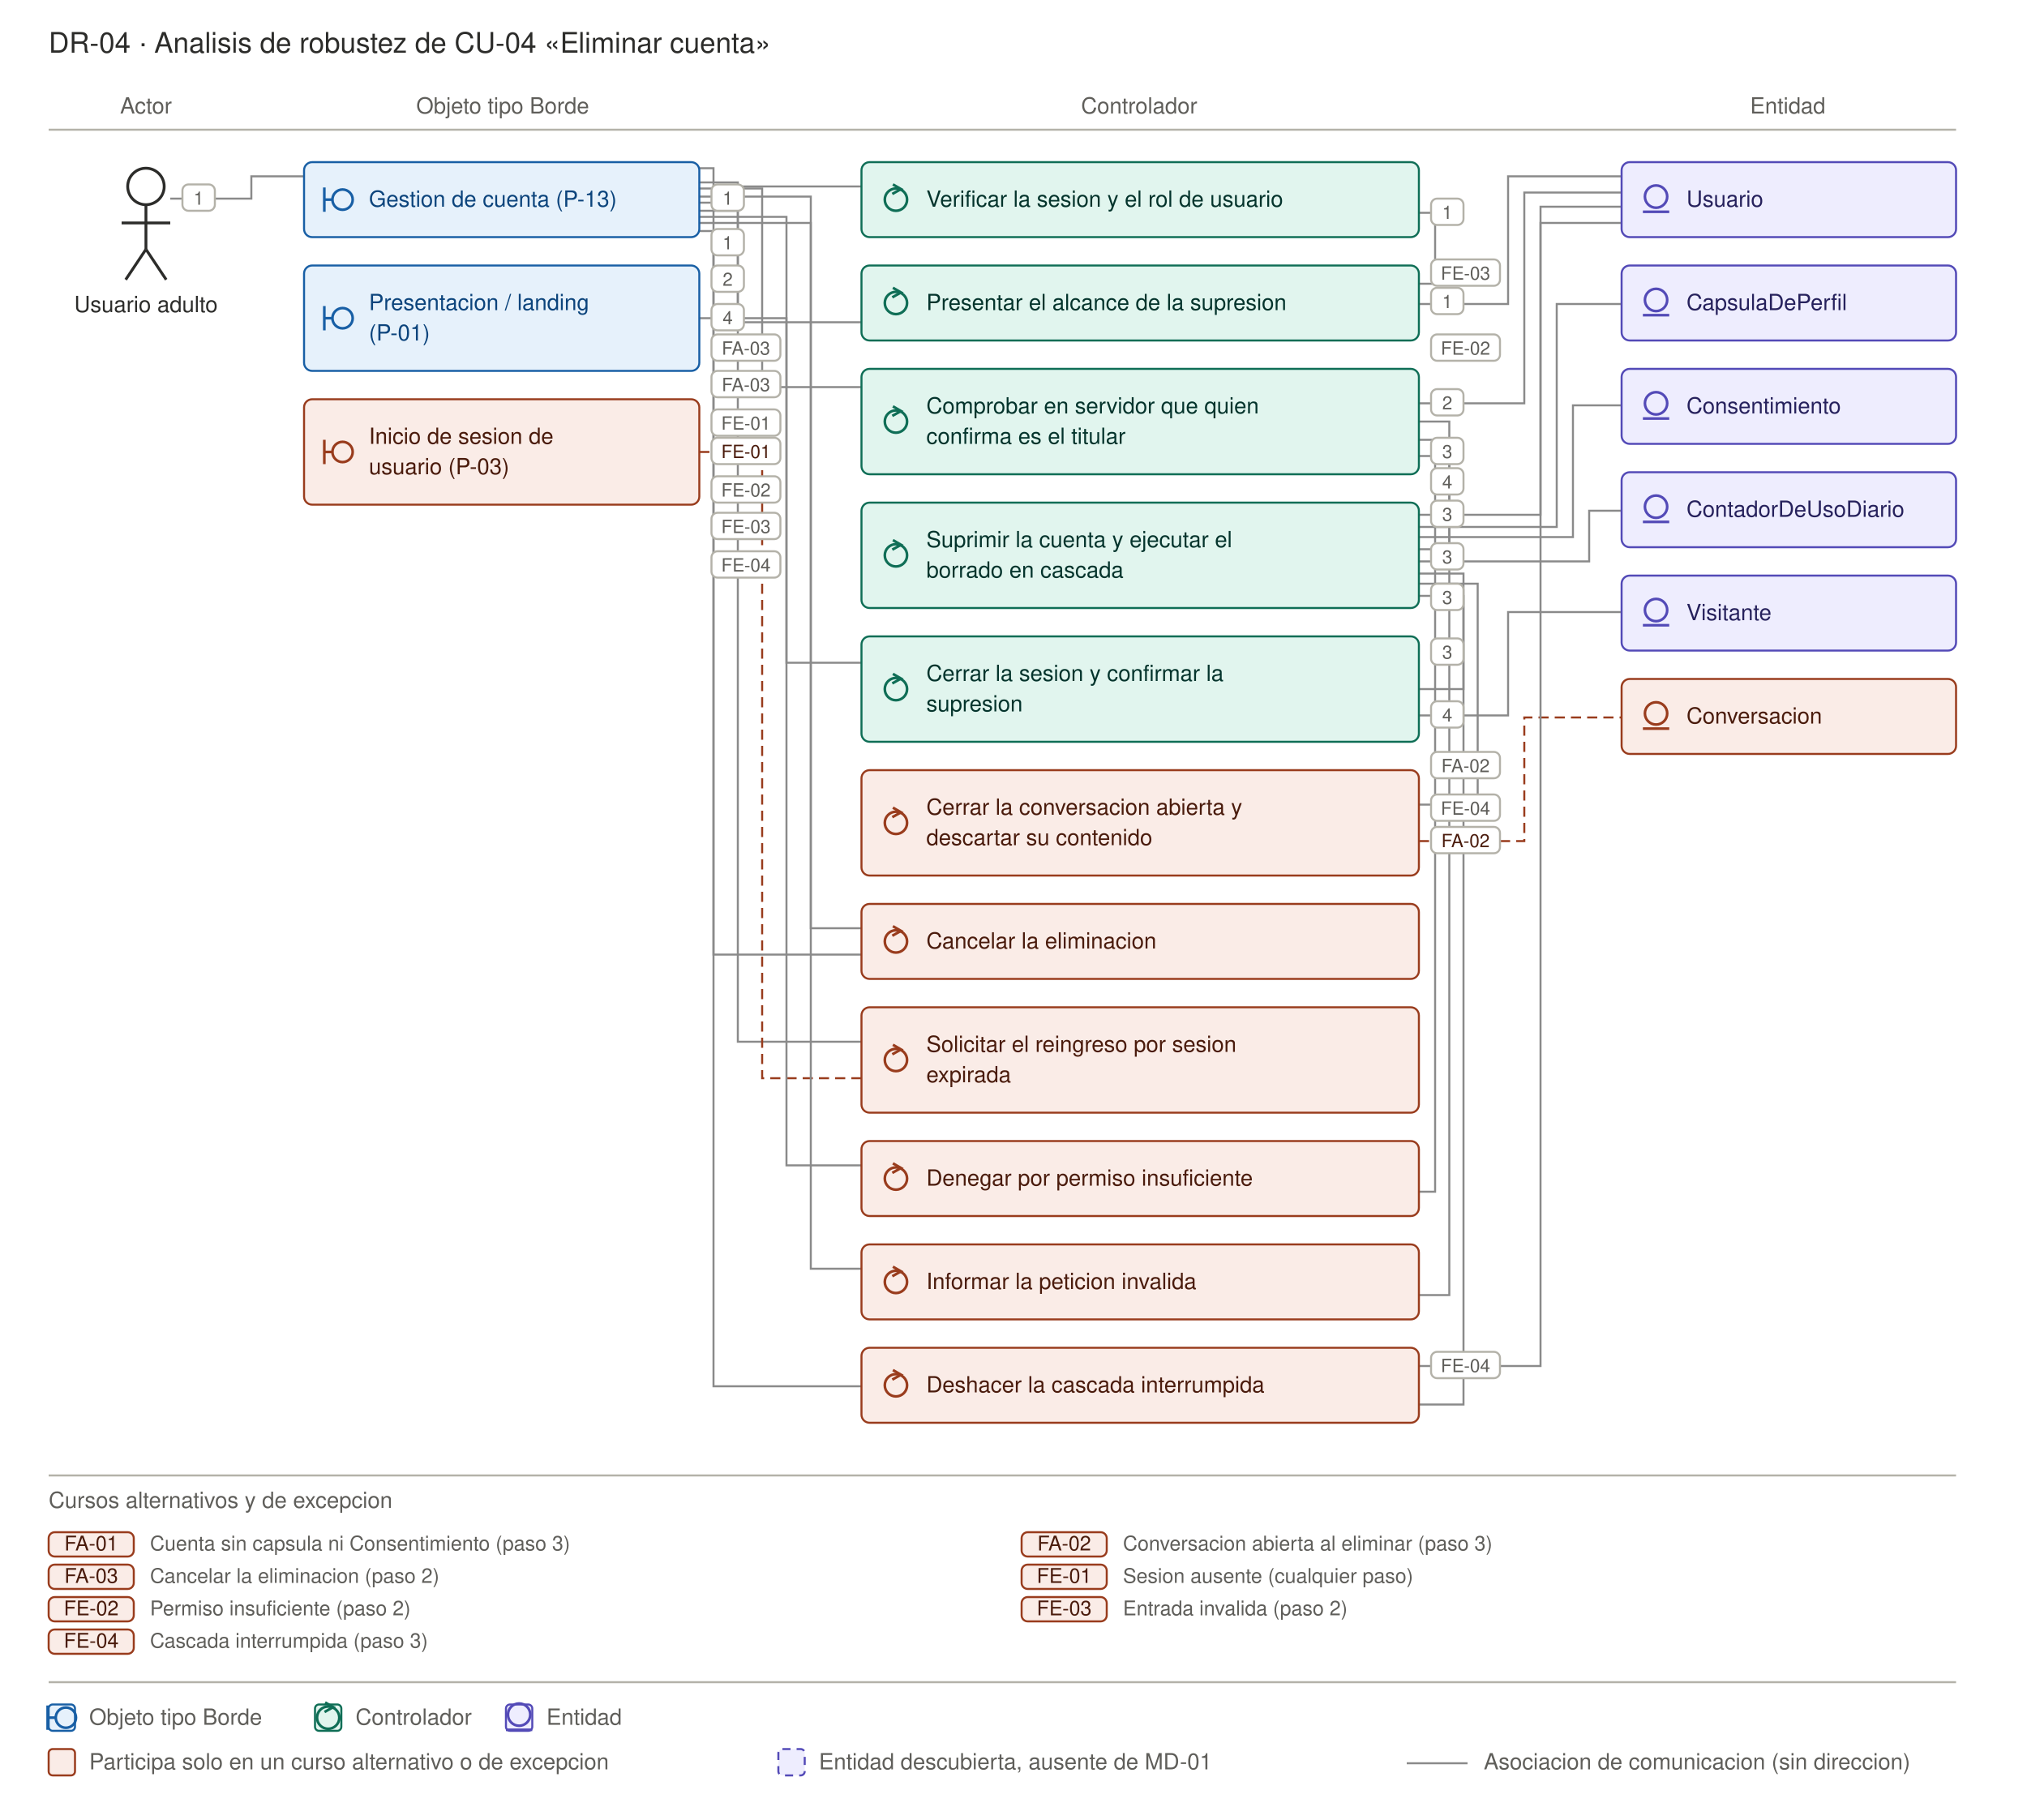
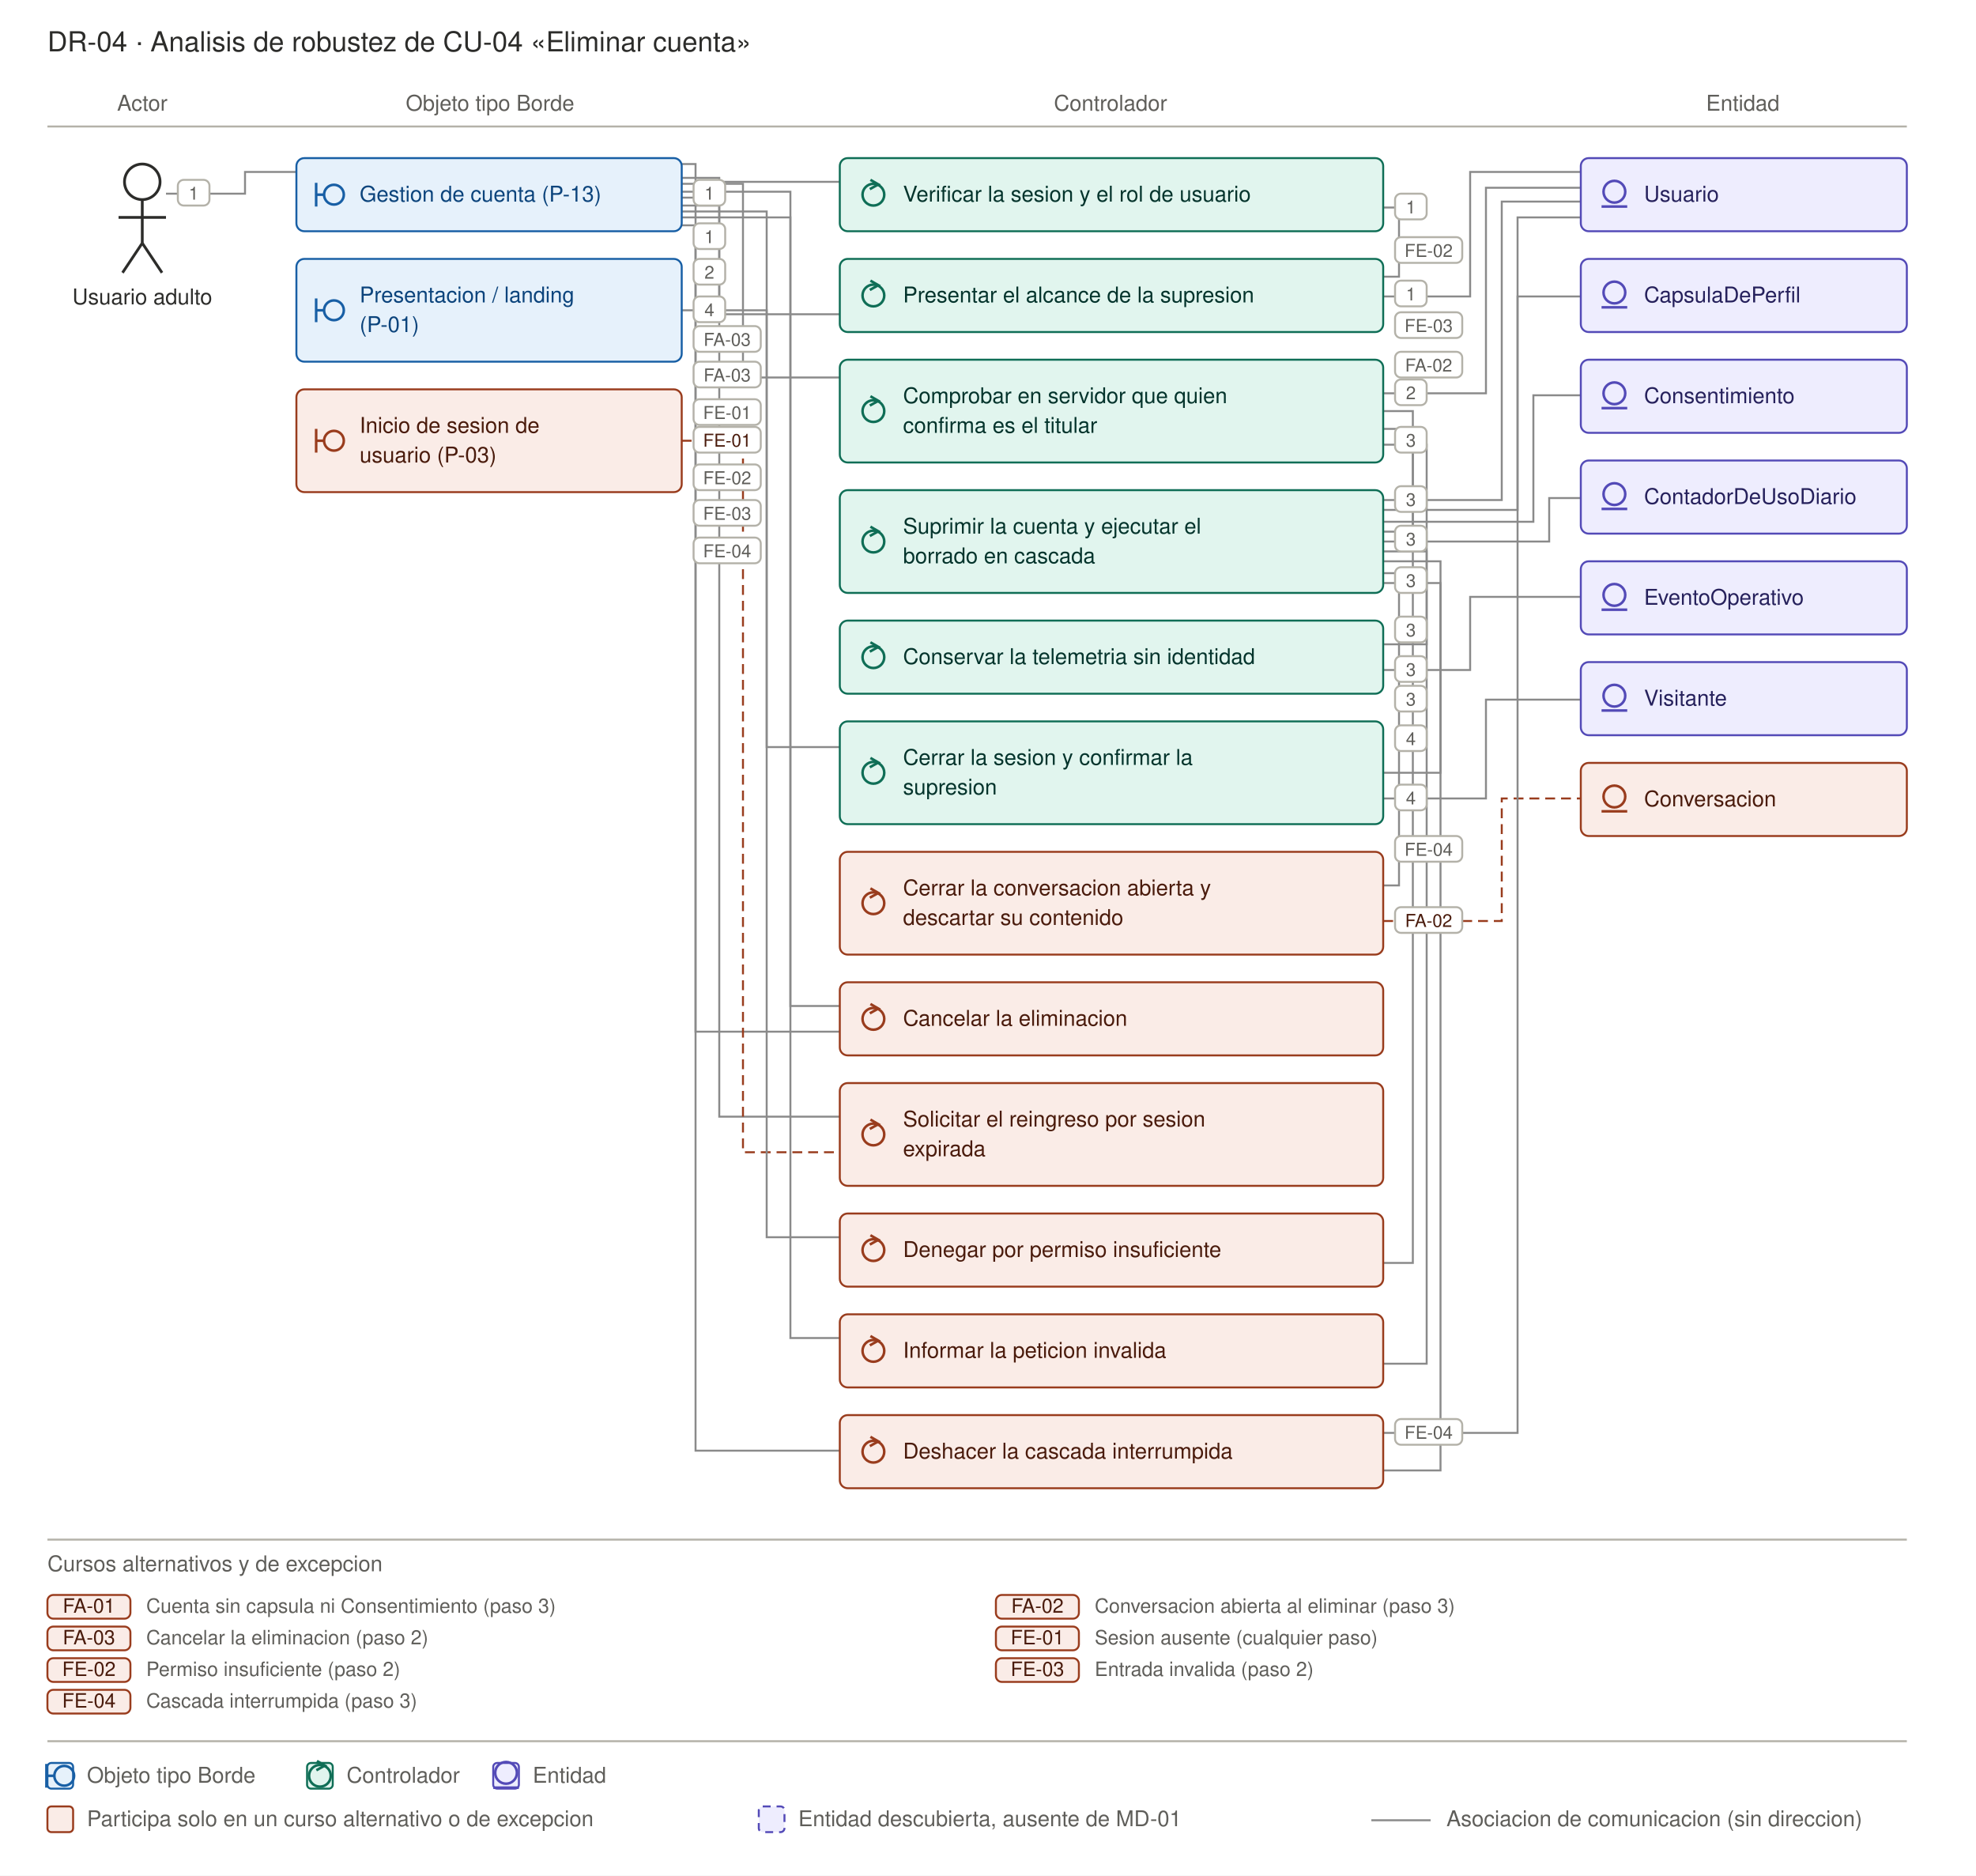
- <svg xmlns="http://www.w3.org/2000/svg" width="1000" height="898" viewBox="0 0 1000 898" role="img" font-family="Segoe UI, Helvetica, Arial, sans-serif">
-   <rect x="0" y="0" width="1000" height="898" fill="#FFFFFF" />
+ <svg xmlns="http://www.w3.org/2000/svg" width="1000" height="949" viewBox="0 0 1000 949" role="img" font-family="Segoe UI, Helvetica, Arial, sans-serif">
+   <rect x="0" y="0" width="1000" height="949" fill="#FFFFFF" />
  <text x="24" y="26" font-size="14" font-weight="500" fill="#2C2C2A">DR-04 · Analisis de robustez de CU-04 «Eliminar cuenta»</text>
  <g font-size="11" font-weight="500" fill="#5F5E5A" text-anchor="middle">
    <text x="72" y="56">Actor</text>
    <text x="248" y="56">Objeto tipo Borde</text>
    <text x="562" y="56">Controlador</text>
    <text x="882" y="56">Entidad</text>
  </g>
  <line x1="24" y1="64" x2="965" y2="64" stroke="#B4B2A9" stroke-width="1" />
  <g fill="none" stroke="#8a8a8a" stroke-width="1">
    <polyline points="84,98 124,98 124,87 150,87" />
    <polyline points="345,83 352,83 352,92 425,92" />
    <polyline points="700,105 708,105 708,140 700,140" />
    <polyline points="700,150 744,150 744,87 800,87" />
    <polyline points="345,90 364,90 364,159 425,159" />
    <polyline points="345,93 376,93 376,191 425,191" />
    <polyline points="700,199 752,199 752,95 800,95" />
-     <polyline points="700,208 715,208 715,271 700,271" />
-     <polyline points="700,254 760,254 760,102 800,102" />
-     <polyline points="700,260 768,260 768,150 800,150" />
-     <polyline points="700,265 776,265 776,200 800,200" />
-     <polyline points="700,277 784,277 784,252 800,252" />
-     <polyline points="700,283 722,283 722,340 700,340" />
-     <polyline points="700,353 744,353 744,302 800,302" />
-     <polyline points="345,157 388,157 388,327 425,327" />
-     <polyline points="700,288 729,288 729,397 700,397" />
-     <polyline points="700,415 752,415 752,354 800,354" stroke="#993C1D" stroke-dasharray="5 3" />
-     <polyline points="345,97 400,97 400,458 425,458" />
-     <polyline points="345,100 352,100 352,471 425,471" />
-     <polyline points="345,104 364,104 364,514 425,514" />
-     <polyline points="345,223 376,223 376,532 425,532" stroke="#993C1D" stroke-dasharray="5 3" />
-     <polyline points="700,217 708,217 708,588 700,588" />
-     <polyline points="345,107 388,107 388,575 425,575" />
-     <polyline points="700,225 715,225 715,639 700,639" />
-     <polyline points="345,110 400,110 400,626 425,626" />
-     <polyline points="700,294 722,294 722,693 700,693" />
-     <polyline points="700,674 760,674 760,110 800,110" />
-     <polyline points="345,114 352,114 352,684 425,684" />
+     <polyline points="700,208 715,208 715,269 700,269" />
+     <polyline points="700,253 760,253 760,102 800,102" />
+     <polyline points="700,258 768,258 768,150 800,150" />
+     <polyline points="700,264 776,264 776,200 800,200" />
+     <polyline points="700,274 784,274 784,252 800,252" />
+     <polyline points="700,279 722,279 722,326 700,326" />
+     <polyline points="700,339 744,339 744,302 800,302" />
+     <polyline points="700,284 729,284 729,391 700,391" />
+     <polyline points="700,404 752,404 752,354 800,354" />
+     <polyline points="345,157 388,157 388,378 425,378" />
+     <polyline points="700,290 708,290 708,448 700,448" />
+     <polyline points="700,466 760,466 760,404 800,404" stroke="#993C1D" stroke-dasharray="5 3" />
+     <polyline points="345,97 400,97 400,509 425,509" />
+     <polyline points="345,100 352,100 352,522 425,522" />
+     <polyline points="345,104 364,104 364,565 425,565" />
+     <polyline points="345,223 376,223 376,583 425,583" stroke="#993C1D" stroke-dasharray="5 3" />
+     <polyline points="700,217 715,217 715,639 700,639" />
+     <polyline points="345,107 388,107 388,626 425,626" />
+     <polyline points="700,225 722,225 722,690 700,690" />
+     <polyline points="345,110 400,110 400,677 425,677" />
+     <polyline points="700,295 729,295 729,744 700,744" />
+     <polyline points="700,725 768,725 768,110 800,110" />
+     <polyline points="345,114 352,114 352,734 425,734" />
  </g>
  <g fill="none" stroke="#2C2C2A" stroke-width="1.4">
    <circle cx="72.0" cy="92" r="9" />
    <line x1="72.0" y1="101" x2="72.0" y2="123" />
    <line x1="60.0" y1="110" x2="84.0" y2="110" />
    <line x1="72.0" y1="123" x2="62.0" y2="138" />
    <line x1="72.0" y1="123" x2="82.0" y2="138" />
  </g>
  <g font-size="11" text-anchor="middle" fill="#2C2C2A">
    <text x="72" y="154">Usuario adulto</text>
  </g>
  <rect x="150" y="80" width="195" height="37" rx="4" fill="#E6F1FB" stroke="#185FA5" />
  <g fill="none" stroke="#185FA5" stroke-width="1.3">
    <line x1="160" y1="92.5" x2="160" y2="104.5" />
    <line x1="160" y1="98.5" x2="164" y2="98.5" />
    <circle cx="169" cy="98.5" r="5" />
  </g>
  <g font-size="11" fill="#0C447C">
    <text x="182" y="102">Gestion de cuenta (P-13)</text>
  </g>
  <rect x="150" y="131" width="195" height="52" rx="4" fill="#E6F1FB" stroke="#185FA5" />
  <g fill="none" stroke="#185FA5" stroke-width="1.3">
    <line x1="160" y1="151.0" x2="160" y2="163.0" />
    <line x1="160" y1="157.0" x2="164" y2="157.0" />
    <circle cx="169" cy="157.0" r="5" />
  </g>
  <g font-size="11" fill="#0C447C">
    <text x="182" y="153">Presentacion / landing</text>
    <text x="182" y="168">(P-01)</text>
  </g>
  <rect x="150" y="197" width="195" height="52" rx="4" fill="#FAECE7" stroke="#993C1D" />
  <g fill="none" stroke="#993C1D" stroke-width="1.3">
    <line x1="160" y1="217.0" x2="160" y2="229.0" />
    <line x1="160" y1="223.0" x2="164" y2="223.0" />
    <circle cx="169" cy="223.0" r="5" />
  </g>
  <g font-size="11" fill="#4A1B0C">
    <text x="182" y="219">Inicio de sesion de</text>
    <text x="182" y="234">usuario (P-03)</text>
  </g>
  <rect x="425" y="80" width="275" height="37" rx="4" fill="#E1F5EE" stroke="#0F6E56" />
  <g fill="none" stroke="#0F6E56" stroke-width="1.3">
    <circle cx="442" cy="98.5" r="5.5" />
    <polyline points="440.5,91.0 444.5,93.3 440.2,95.7" />
  </g>
  <g font-size="11" fill="#04342C">
    <text x="457" y="102">Verificar la sesion y el rol de usuario</text>
  </g>
  <rect x="425" y="131" width="275" height="37" rx="4" fill="#E1F5EE" stroke="#0F6E56" />
  <g fill="none" stroke="#0F6E56" stroke-width="1.3">
    <circle cx="442" cy="149.5" r="5.5" />
    <polyline points="440.5,142.0 444.5,144.3 440.2,146.7" />
  </g>
  <g font-size="11" fill="#04342C">
    <text x="457" y="153">Presentar el alcance de la supresion</text>
  </g>
  <rect x="425" y="182" width="275" height="52" rx="4" fill="#E1F5EE" stroke="#0F6E56" />
  <g fill="none" stroke="#0F6E56" stroke-width="1.3">
    <circle cx="442" cy="208.0" r="5.5" />
    <polyline points="440.5,200.5 444.5,202.8 440.2,205.2" />
  </g>
  <g font-size="11" fill="#04342C">
    <text x="457" y="204">Comprobar en servidor que quien</text>
    <text x="457" y="219">confirma es el titular</text>
  </g>
  <rect x="425" y="248" width="275" height="52" rx="4" fill="#E1F5EE" stroke="#0F6E56" />
  <g fill="none" stroke="#0F6E56" stroke-width="1.3">
    <circle cx="442" cy="274.0" r="5.5" />
    <polyline points="440.5,266.5 444.5,268.8 440.2,271.2" />
  </g>
  <g font-size="11" fill="#04342C">
    <text x="457" y="270">Suprimir la cuenta y ejecutar el</text>
    <text x="457" y="285">borrado en cascada</text>
  </g>
-   <rect x="425" y="314" width="275" height="52" rx="4" fill="#E1F5EE" stroke="#0F6E56" />
-   <g fill="none" stroke="#0F6E56" stroke-width="1.3">
-     <circle cx="442" cy="340.0" r="5.5" />
-     <polyline points="440.5,332.5 444.5,334.8 440.2,337.2" />
-   </g>
-   <g font-size="11" fill="#04342C">
-     <text x="457" y="336">Cerrar la sesion y confirmar la</text>
-     <text x="457" y="351">supresion</text>
-   </g>
-   <rect x="425" y="380" width="275" height="52" rx="4" fill="#FAECE7" stroke="#993C1D" />
-   <g fill="none" stroke="#993C1D" stroke-width="1.3">
-     <circle cx="442" cy="406.0" r="5.5" />
-     <polyline points="440.5,398.5 444.5,400.8 440.2,403.2" />
-   </g>
-   <g font-size="11" fill="#4A1B0C">
-     <text x="457" y="402">Cerrar la conversacion abierta y</text>
-     <text x="457" y="417">descartar su contenido</text>
-   </g>
-   <rect x="425" y="446" width="275" height="37" rx="4" fill="#FAECE7" stroke="#993C1D" />
-   <g fill="none" stroke="#993C1D" stroke-width="1.3">
-     <circle cx="442" cy="464.5" r="5.5" />
-     <polyline points="440.5,457.0 444.5,459.3 440.2,461.7" />
-   </g>
-   <g font-size="11" fill="#4A1B0C">
-     <text x="457" y="468">Cancelar la eliminacion</text>
-   </g>
-   <rect x="425" y="497" width="275" height="52" rx="4" fill="#FAECE7" stroke="#993C1D" />
-   <g fill="none" stroke="#993C1D" stroke-width="1.3">
-     <circle cx="442" cy="523.0" r="5.5" />
-     <polyline points="440.5,515.5 444.5,517.8 440.2,520.2" />
-   </g>
-   <g font-size="11" fill="#4A1B0C">
-     <text x="457" y="519">Solicitar el reingreso por sesion</text>
-     <text x="457" y="534">expirada</text>
-   </g>
-   <rect x="425" y="563" width="275" height="37" rx="4" fill="#FAECE7" stroke="#993C1D" />
-   <g fill="none" stroke="#993C1D" stroke-width="1.3">
-     <circle cx="442" cy="581.5" r="5.5" />
-     <polyline points="440.5,574.0 444.5,576.3 440.2,578.7" />
-   </g>
-   <g font-size="11" fill="#4A1B0C">
-     <text x="457" y="585">Denegar por permiso insuficiente</text>
+   <rect x="425" y="314" width="275" height="37" rx="4" fill="#E1F5EE" stroke="#0F6E56" />
+   <g fill="none" stroke="#0F6E56" stroke-width="1.3">
+     <circle cx="442" cy="332.5" r="5.5" />
+     <polyline points="440.5,325.0 444.5,327.3 440.2,329.7" />
+   </g>
+   <g font-size="11" fill="#04342C">
+     <text x="457" y="336">Conservar la telemetria sin identidad</text>
+   </g>
+   <rect x="425" y="365" width="275" height="52" rx="4" fill="#E1F5EE" stroke="#0F6E56" />
+   <g fill="none" stroke="#0F6E56" stroke-width="1.3">
+     <circle cx="442" cy="391.0" r="5.5" />
+     <polyline points="440.5,383.5 444.5,385.8 440.2,388.2" />
+   </g>
+   <g font-size="11" fill="#04342C">
+     <text x="457" y="387">Cerrar la sesion y confirmar la</text>
+     <text x="457" y="402">supresion</text>
+   </g>
+   <rect x="425" y="431" width="275" height="52" rx="4" fill="#FAECE7" stroke="#993C1D" />
+   <g fill="none" stroke="#993C1D" stroke-width="1.3">
+     <circle cx="442" cy="457.0" r="5.5" />
+     <polyline points="440.5,449.5 444.5,451.8 440.2,454.2" />
+   </g>
+   <g font-size="11" fill="#4A1B0C">
+     <text x="457" y="453">Cerrar la conversacion abierta y</text>
+     <text x="457" y="468">descartar su contenido</text>
+   </g>
+   <rect x="425" y="497" width="275" height="37" rx="4" fill="#FAECE7" stroke="#993C1D" />
+   <g fill="none" stroke="#993C1D" stroke-width="1.3">
+     <circle cx="442" cy="515.5" r="5.5" />
+     <polyline points="440.5,508.0 444.5,510.3 440.2,512.7" />
+   </g>
+   <g font-size="11" fill="#4A1B0C">
+     <text x="457" y="519">Cancelar la eliminacion</text>
+   </g>
+   <rect x="425" y="548" width="275" height="52" rx="4" fill="#FAECE7" stroke="#993C1D" />
+   <g fill="none" stroke="#993C1D" stroke-width="1.3">
+     <circle cx="442" cy="574.0" r="5.5" />
+     <polyline points="440.5,566.5 444.5,568.8 440.2,571.2" />
+   </g>
+   <g font-size="11" fill="#4A1B0C">
+     <text x="457" y="570">Solicitar el reingreso por sesion</text>
+     <text x="457" y="585">expirada</text>
  </g>
  <rect x="425" y="614" width="275" height="37" rx="4" fill="#FAECE7" stroke="#993C1D" />
  <g fill="none" stroke="#993C1D" stroke-width="1.3">
    <circle cx="442" cy="632.5" r="5.5" />
    <polyline points="440.5,625.0 444.5,627.3 440.2,629.7" />
  </g>
  <g font-size="11" fill="#4A1B0C">
-     <text x="457" y="636">Informar la peticion invalida</text>
+     <text x="457" y="636">Denegar por permiso insuficiente</text>
  </g>
  <rect x="425" y="665" width="275" height="37" rx="4" fill="#FAECE7" stroke="#993C1D" />
  <g fill="none" stroke="#993C1D" stroke-width="1.3">
    <circle cx="442" cy="683.5" r="5.5" />
    <polyline points="440.5,676.0 444.5,678.3 440.2,680.7" />
  </g>
  <g font-size="11" fill="#4A1B0C">
-     <text x="457" y="687">Deshacer la cascada interrumpida</text>
+     <text x="457" y="687">Informar la peticion invalida</text>
+   </g>
+   <rect x="425" y="716" width="275" height="37" rx="4" fill="#FAECE7" stroke="#993C1D" />
+   <g fill="none" stroke="#993C1D" stroke-width="1.3">
+     <circle cx="442" cy="734.5" r="5.5" />
+     <polyline points="440.5,727.0 444.5,729.3 440.2,731.7" />
+   </g>
+   <g font-size="11" fill="#4A1B0C">
+     <text x="457" y="738">Deshacer la cascada interrumpida</text>
  </g>
  <rect x="800" y="80" width="165" height="37" rx="4" fill="#EEEDFE" stroke="#534AB7" />
  <g fill="none" stroke="#534AB7" stroke-width="1.3">
    <circle cx="817" cy="97.0" r="5.5" />
    <line x1="810.5" y1="104.5" x2="823.5" y2="104.5" />
  </g>
  <g font-size="11" fill="#26215C">
    <text x="832" y="102">Usuario</text>
  </g>
  <rect x="800" y="131" width="165" height="37" rx="4" fill="#EEEDFE" stroke="#534AB7" />
  <g fill="none" stroke="#534AB7" stroke-width="1.3">
    <circle cx="817" cy="148.0" r="5.5" />
    <line x1="810.5" y1="155.5" x2="823.5" y2="155.5" />
  </g>
  <g font-size="11" fill="#26215C">
    <text x="832" y="153">CapsulaDePerfil</text>
  </g>
  <rect x="800" y="182" width="165" height="37" rx="4" fill="#EEEDFE" stroke="#534AB7" />
  <g fill="none" stroke="#534AB7" stroke-width="1.3">
    <circle cx="817" cy="199.0" r="5.5" />
    <line x1="810.5" y1="206.5" x2="823.5" y2="206.5" />
  </g>
  <g font-size="11" fill="#26215C">
    <text x="832" y="204">Consentimiento</text>
  </g>
  <rect x="800" y="233" width="165" height="37" rx="4" fill="#EEEDFE" stroke="#534AB7" />
  <g fill="none" stroke="#534AB7" stroke-width="1.3">
    <circle cx="817" cy="250.0" r="5.5" />
    <line x1="810.5" y1="257.5" x2="823.5" y2="257.5" />
  </g>
  <g font-size="11" fill="#26215C">
    <text x="832" y="255">ContadorDeUsoDiario</text>
  </g>
  <rect x="800" y="284" width="165" height="37" rx="4" fill="#EEEDFE" stroke="#534AB7" />
  <g fill="none" stroke="#534AB7" stroke-width="1.3">
    <circle cx="817" cy="301.0" r="5.5" />
    <line x1="810.5" y1="308.5" x2="823.5" y2="308.5" />
  </g>
  <g font-size="11" fill="#26215C">
-     <text x="832" y="306">Visitante</text>
-   </g>
-   <rect x="800" y="335" width="165" height="37" rx="4" fill="#FAECE7" stroke="#993C1D" />
-   <g fill="none" stroke="#993C1D" stroke-width="1.3">
+     <text x="832" y="306">EventoOperativo</text>
+   </g>
+   <rect x="800" y="335" width="165" height="37" rx="4" fill="#EEEDFE" stroke="#534AB7" />
+   <g fill="none" stroke="#534AB7" stroke-width="1.3">
    <circle cx="817" cy="352.0" r="5.5" />
    <line x1="810.5" y1="359.5" x2="823.5" y2="359.5" />
  </g>
-   <g font-size="11" fill="#4A1B0C">
-     <text x="832" y="357">Conversacion</text>
+   <g font-size="11" fill="#26215C">
+     <text x="832" y="357">Visitante</text>
+   </g>
+   <rect x="800" y="386" width="165" height="37" rx="4" fill="#FAECE7" stroke="#993C1D" />
+   <g fill="none" stroke="#993C1D" stroke-width="1.3">
+     <circle cx="817" cy="403.0" r="5.5" />
+     <line x1="810.5" y1="410.5" x2="823.5" y2="410.5" />
+   </g>
+   <g font-size="11" fill="#4A1B0C">
+     <text x="832" y="408">Conversacion</text>
  </g>
  <g font-size="9" text-anchor="middle">
    <rect x="90" y="91" width="16" height="13" rx="3" fill="#FFFFFF" stroke="#B4B2A9" />
    <text x="98" y="101" fill="#5F5E5A">1</text>
    <rect x="351" y="91" width="16" height="13" rx="3" fill="#FFFFFF" stroke="#B4B2A9" />
    <text x="359" y="101" fill="#5F5E5A">1</text>
    <rect x="706" y="98" width="16" height="13" rx="3" fill="#FFFFFF" stroke="#B4B2A9" />
    <text x="714" y="108" fill="#5F5E5A">1</text>
    <rect x="706" y="142" width="16" height="13" rx="3" fill="#FFFFFF" stroke="#B4B2A9" />
    <text x="714" y="152" fill="#5F5E5A">1</text>
    <rect x="351" y="113" width="16" height="13" rx="3" fill="#FFFFFF" stroke="#B4B2A9" />
    <text x="359" y="123" fill="#5F5E5A">1</text>
    <rect x="351" y="131" width="16" height="13" rx="3" fill="#FFFFFF" stroke="#B4B2A9" />
    <text x="359" y="141" fill="#5F5E5A">2</text>
    <rect x="706" y="192" width="16" height="13" rx="3" fill="#FFFFFF" stroke="#B4B2A9" />
    <text x="714" y="202" fill="#5F5E5A">2</text>
    <rect x="706" y="216" width="16" height="13" rx="3" fill="#FFFFFF" stroke="#B4B2A9" />
    <text x="714" y="226" fill="#5F5E5A">3</text>
-     <rect x="706" y="247" width="16" height="13" rx="3" fill="#FFFFFF" stroke="#B4B2A9" />
-     <text x="714" y="257" fill="#5F5E5A">3</text>
-     <rect x="706" y="268" width="16" height="13" rx="3" fill="#FFFFFF" stroke="#B4B2A9" />
-     <text x="714" y="278" fill="#5F5E5A">3</text>
-     <rect x="706" y="288" width="16" height="13" rx="3" fill="#FFFFFF" stroke="#B4B2A9" />
-     <text x="714" y="298" fill="#5F5E5A">3</text>
-     <rect x="706" y="315" width="16" height="13" rx="3" fill="#FFFFFF" stroke="#B4B2A9" />
-     <text x="714" y="325" fill="#5F5E5A">3</text>
-     <rect x="706" y="231" width="16" height="13" rx="3" fill="#FFFFFF" stroke="#B4B2A9" />
-     <text x="714" y="241" fill="#5F5E5A">4</text>
-     <rect x="706" y="346" width="16" height="13" rx="3" fill="#FFFFFF" stroke="#B4B2A9" />
-     <text x="714" y="356" fill="#5F5E5A">4</text>
+     <rect x="706" y="246" width="16" height="13" rx="3" fill="#FFFFFF" stroke="#B4B2A9" />
+     <text x="714" y="256" fill="#5F5E5A">3</text>
+     <rect x="706" y="266" width="16" height="13" rx="3" fill="#FFFFFF" stroke="#B4B2A9" />
+     <text x="714" y="276" fill="#5F5E5A">3</text>
+     <rect x="706" y="287" width="16" height="13" rx="3" fill="#FFFFFF" stroke="#B4B2A9" />
+     <text x="714" y="297" fill="#5F5E5A">3</text>
+     <rect x="706" y="312" width="16" height="13" rx="3" fill="#FFFFFF" stroke="#B4B2A9" />
+     <text x="714" y="322" fill="#5F5E5A">3</text>
+     <rect x="706" y="332" width="16" height="13" rx="3" fill="#FFFFFF" stroke="#B4B2A9" />
+     <text x="714" y="342" fill="#5F5E5A">3</text>
+     <rect x="706" y="347" width="16" height="13" rx="3" fill="#FFFFFF" stroke="#B4B2A9" />
+     <text x="714" y="357" fill="#5F5E5A">3</text>
+     <rect x="706" y="367" width="16" height="13" rx="3" fill="#FFFFFF" stroke="#B4B2A9" />
+     <text x="714" y="377" fill="#5F5E5A">4</text>
+     <rect x="706" y="397" width="16" height="13" rx="3" fill="#FFFFFF" stroke="#B4B2A9" />
+     <text x="714" y="407" fill="#5F5E5A">4</text>
    <rect x="351" y="150" width="16" height="13" rx="3" fill="#FFFFFF" stroke="#B4B2A9" />
    <text x="359" y="160" fill="#5F5E5A">4</text>
-     <rect x="706" y="371" width="34" height="13" rx="3" fill="#FFFFFF" stroke="#B4B2A9" />
-     <text x="723" y="381" fill="#5F5E5A">FA-02</text>
-     <rect x="706" y="408" width="34" height="13" rx="3" fill="#FFFFFF" stroke="#B4B2A9" />
-     <text x="723" y="418" fill="#4A1B0C">FA-02</text>
+     <rect x="706" y="178" width="34" height="13" rx="3" fill="#FFFFFF" stroke="#B4B2A9" />
+     <text x="723" y="188" fill="#5F5E5A">FA-02</text>
+     <rect x="706" y="459" width="34" height="13" rx="3" fill="#FFFFFF" stroke="#B4B2A9" />
+     <text x="723" y="469" fill="#4A1B0C">FA-02</text>
    <rect x="351" y="165" width="34" height="13" rx="3" fill="#FFFFFF" stroke="#B4B2A9" />
    <text x="368" y="175" fill="#5F5E5A">FA-03</text>
    <rect x="351" y="183" width="34" height="13" rx="3" fill="#FFFFFF" stroke="#B4B2A9" />
    <text x="368" y="193" fill="#5F5E5A">FA-03</text>
    <rect x="351" y="202" width="34" height="13" rx="3" fill="#FFFFFF" stroke="#B4B2A9" />
    <text x="368" y="212" fill="#5F5E5A">FE-01</text>
    <rect x="351" y="216" width="34" height="13" rx="3" fill="#FFFFFF" stroke="#B4B2A9" />
    <text x="368" y="226" fill="#4A1B0C">FE-01</text>
-     <rect x="706" y="165" width="34" height="13" rx="3" fill="#FFFFFF" stroke="#B4B2A9" />
-     <text x="723" y="175" fill="#5F5E5A">FE-02</text>
+     <rect x="706" y="120" width="34" height="13" rx="3" fill="#FFFFFF" stroke="#B4B2A9" />
+     <text x="723" y="130" fill="#5F5E5A">FE-02</text>
    <rect x="351" y="235" width="34" height="13" rx="3" fill="#FFFFFF" stroke="#B4B2A9" />
    <text x="368" y="245" fill="#5F5E5A">FE-02</text>
-     <rect x="706" y="128" width="34" height="13" rx="3" fill="#FFFFFF" stroke="#B4B2A9" />
-     <text x="723" y="138" fill="#5F5E5A">FE-03</text>
+     <rect x="706" y="158" width="34" height="13" rx="3" fill="#FFFFFF" stroke="#B4B2A9" />
+     <text x="723" y="168" fill="#5F5E5A">FE-03</text>
    <rect x="351" y="253" width="34" height="13" rx="3" fill="#FFFFFF" stroke="#B4B2A9" />
    <text x="368" y="263" fill="#5F5E5A">FE-03</text>
-     <rect x="706" y="392" width="34" height="13" rx="3" fill="#FFFFFF" stroke="#B4B2A9" />
-     <text x="723" y="402" fill="#5F5E5A">FE-04</text>
-     <rect x="706" y="667" width="34" height="13" rx="3" fill="#FFFFFF" stroke="#B4B2A9" />
-     <text x="723" y="677" fill="#5F5E5A">FE-04</text>
+     <rect x="706" y="423" width="34" height="13" rx="3" fill="#FFFFFF" stroke="#B4B2A9" />
+     <text x="723" y="433" fill="#5F5E5A">FE-04</text>
+     <rect x="706" y="718" width="34" height="13" rx="3" fill="#FFFFFF" stroke="#B4B2A9" />
+     <text x="723" y="728" fill="#5F5E5A">FE-04</text>
    <rect x="351" y="272" width="34" height="13" rx="3" fill="#FFFFFF" stroke="#B4B2A9" />
    <text x="368" y="282" fill="#5F5E5A">FE-04</text>
  </g>
-   <line x1="24" y1="728" x2="965" y2="728" stroke="#B4B2A9" stroke-width="1" />
-   <text x="24" y="744" font-size="11" font-weight="500" fill="#5F5E5A">Cursos alternativos y de excepcion</text>
+   <line x1="24" y1="779" x2="965" y2="779" stroke="#B4B2A9" stroke-width="1" />
+   <text x="24" y="795" font-size="11" font-weight="500" fill="#5F5E5A">Cursos alternativos y de excepcion</text>
  <g font-size="10">
-     <rect x="24" y="756" width="42" height="12" rx="3" fill="#FAECE7" stroke="#993C1D" />
-     <text x="45" y="765" text-anchor="middle" fill="#4A1B0C">FA-01</text>
-     <text x="74" y="765" fill="#5F5E5A">Cuenta sin capsula ni Consentimiento (paso 3)</text>
-     <rect x="504" y="756" width="42" height="12" rx="3" fill="#FAECE7" stroke="#993C1D" />
-     <text x="525" y="765" text-anchor="middle" fill="#4A1B0C">FA-02</text>
-     <text x="554" y="765" fill="#5F5E5A">Conversacion abierta al eliminar (paso 3)</text>
-     <rect x="24" y="772" width="42" height="12" rx="3" fill="#FAECE7" stroke="#993C1D" />
-     <text x="45" y="781" text-anchor="middle" fill="#4A1B0C">FA-03</text>
-     <text x="74" y="781" fill="#5F5E5A">Cancelar la eliminacion (paso 2)</text>
-     <rect x="504" y="772" width="42" height="12" rx="3" fill="#FAECE7" stroke="#993C1D" />
-     <text x="525" y="781" text-anchor="middle" fill="#4A1B0C">FE-01</text>
-     <text x="554" y="781" fill="#5F5E5A">Sesion ausente (cualquier paso)</text>
-     <rect x="24" y="788" width="42" height="12" rx="3" fill="#FAECE7" stroke="#993C1D" />
-     <text x="45" y="797" text-anchor="middle" fill="#4A1B0C">FE-02</text>
-     <text x="74" y="797" fill="#5F5E5A">Permiso insuficiente (paso 2)</text>
-     <rect x="504" y="788" width="42" height="12" rx="3" fill="#FAECE7" stroke="#993C1D" />
-     <text x="525" y="797" text-anchor="middle" fill="#4A1B0C">FE-03</text>
-     <text x="554" y="797" fill="#5F5E5A">Entrada invalida (paso 2)</text>
-     <rect x="24" y="804" width="42" height="12" rx="3" fill="#FAECE7" stroke="#993C1D" />
-     <text x="45" y="813" text-anchor="middle" fill="#4A1B0C">FE-04</text>
-     <text x="74" y="813" fill="#5F5E5A">Cascada interrumpida (paso 3)</text>
-   </g>
-   <line x1="24" y1="830" x2="965" y2="830" stroke="#B4B2A9" stroke-width="1" />
+     <rect x="24" y="807" width="42" height="12" rx="3" fill="#FAECE7" stroke="#993C1D" />
+     <text x="45" y="816" text-anchor="middle" fill="#4A1B0C">FA-01</text>
+     <text x="74" y="816" fill="#5F5E5A">Cuenta sin capsula ni Consentimiento (paso 3)</text>
+     <rect x="504" y="807" width="42" height="12" rx="3" fill="#FAECE7" stroke="#993C1D" />
+     <text x="525" y="816" text-anchor="middle" fill="#4A1B0C">FA-02</text>
+     <text x="554" y="816" fill="#5F5E5A">Conversacion abierta al eliminar (paso 3)</text>
+     <rect x="24" y="823" width="42" height="12" rx="3" fill="#FAECE7" stroke="#993C1D" />
+     <text x="45" y="832" text-anchor="middle" fill="#4A1B0C">FA-03</text>
+     <text x="74" y="832" fill="#5F5E5A">Cancelar la eliminacion (paso 2)</text>
+     <rect x="504" y="823" width="42" height="12" rx="3" fill="#FAECE7" stroke="#993C1D" />
+     <text x="525" y="832" text-anchor="middle" fill="#4A1B0C">FE-01</text>
+     <text x="554" y="832" fill="#5F5E5A">Sesion ausente (cualquier paso)</text>
+     <rect x="24" y="839" width="42" height="12" rx="3" fill="#FAECE7" stroke="#993C1D" />
+     <text x="45" y="848" text-anchor="middle" fill="#4A1B0C">FE-02</text>
+     <text x="74" y="848" fill="#5F5E5A">Permiso insuficiente (paso 2)</text>
+     <rect x="504" y="839" width="42" height="12" rx="3" fill="#FAECE7" stroke="#993C1D" />
+     <text x="525" y="848" text-anchor="middle" fill="#4A1B0C">FE-03</text>
+     <text x="554" y="848" fill="#5F5E5A">Entrada invalida (paso 2)</text>
+     <rect x="24" y="855" width="42" height="12" rx="3" fill="#FAECE7" stroke="#993C1D" />
+     <text x="45" y="864" text-anchor="middle" fill="#4A1B0C">FE-04</text>
+     <text x="74" y="864" fill="#5F5E5A">Cascada interrumpida (paso 3)</text>
+   </g>
+   <line x1="24" y1="881" x2="965" y2="881" stroke="#B4B2A9" stroke-width="1" />
  <g font-size="11">
-     <rect x="24" y="841" width="13" height="13" rx="2" fill="#E6F1FB" stroke="#185FA5" />
+     <rect x="24" y="892" width="13" height="13" rx="2" fill="#E6F1FB" stroke="#185FA5" />
    <g fill="none" stroke="#185FA5" stroke-width="1.3">
-       <line x1="23.5" y1="841.5" x2="23.5" y2="853.5" />
-       <line x1="23.5" y1="847.5" x2="27.5" y2="847.5" />
-       <circle cx="32.5" cy="847.5" r="5" />
+       <line x1="23.5" y1="892.5" x2="23.5" y2="904.5" />
+       <line x1="23.5" y1="898.5" x2="27.5" y2="898.5" />
+       <circle cx="32.5" cy="898.5" r="5" />
    </g>
-     <text x="44" y="851" fill="#5F5E5A">Objeto tipo Borde</text>
-     <rect x="155.4" y="841" width="13" height="13" rx="2" fill="#E1F5EE" stroke="#0F6E56" />
+     <text x="44" y="902" fill="#5F5E5A">Objeto tipo Borde</text>
+     <rect x="155.4" y="892" width="13" height="13" rx="2" fill="#E1F5EE" stroke="#0F6E56" />
    <g fill="none" stroke="#0F6E56" stroke-width="1.3">
-       <circle cx="161.9" cy="847.5" r="5.5" />
-       <polyline points="160.4,840.0 164.4,842.3 160.1,844.7" />
+       <circle cx="161.9" cy="898.5" r="5.5" />
+       <polyline points="160.4,891.0 164.4,893.3 160.1,895.7" />
    </g>
-     <text x="175.4" y="851" fill="#5F5E5A">Controlador</text>
-     <rect x="249.6" y="841" width="13" height="13" rx="2" fill="#EEEDFE" stroke="#534AB7" />
+     <text x="175.4" y="902" fill="#5F5E5A">Controlador</text>
+     <rect x="249.6" y="892" width="13" height="13" rx="2" fill="#EEEDFE" stroke="#534AB7" />
    <g fill="none" stroke="#534AB7" stroke-width="1.3">
-       <circle cx="256.1" cy="846.0" r="5.5" />
-       <line x1="249.6" y1="853.5" x2="262.6" y2="853.5" />
+       <circle cx="256.1" cy="897.0" r="5.5" />
+       <line x1="249.6" y1="904.5" x2="262.6" y2="904.5" />
    </g>
-     <text x="269.6" y="851" fill="#5F5E5A">Entidad</text>
+     <text x="269.6" y="902" fill="#5F5E5A">Entidad</text>
  </g>
  <g font-size="11">
-     <rect x="24" y="863" width="13" height="13" rx="2" fill="#FAECE7" stroke="#993C1D" />
-     <text x="44" y="873" fill="#5F5E5A">Participa solo en un curso alternativo o de excepcion</text>
-     <rect x="384" y="863" width="13" height="13" rx="2" fill="#EEEDFE" stroke="#534AB7" stroke-dasharray="4 3" />
-     <text x="404" y="873" fill="#5F5E5A">Entidad descubierta, ausente de MD-01</text>
-     <line x1="694" y1="870" x2="724" y2="870" stroke="#8a8a8a" stroke-width="1" />
-     <text x="732" y="873" fill="#5F5E5A">Asociacion de comunicacion (sin direccion)</text>
+     <rect x="24" y="914" width="13" height="13" rx="2" fill="#FAECE7" stroke="#993C1D" />
+     <text x="44" y="924" fill="#5F5E5A">Participa solo en un curso alternativo o de excepcion</text>
+     <rect x="384" y="914" width="13" height="13" rx="2" fill="#EEEDFE" stroke="#534AB7" stroke-dasharray="4 3" />
+     <text x="404" y="924" fill="#5F5E5A">Entidad descubierta, ausente de MD-01</text>
+     <line x1="694" y1="921" x2="724" y2="921" stroke="#8a8a8a" stroke-width="1" />
+     <text x="732" y="924" fill="#5F5E5A">Asociacion de comunicacion (sin direccion)</text>
  </g>
</svg>
